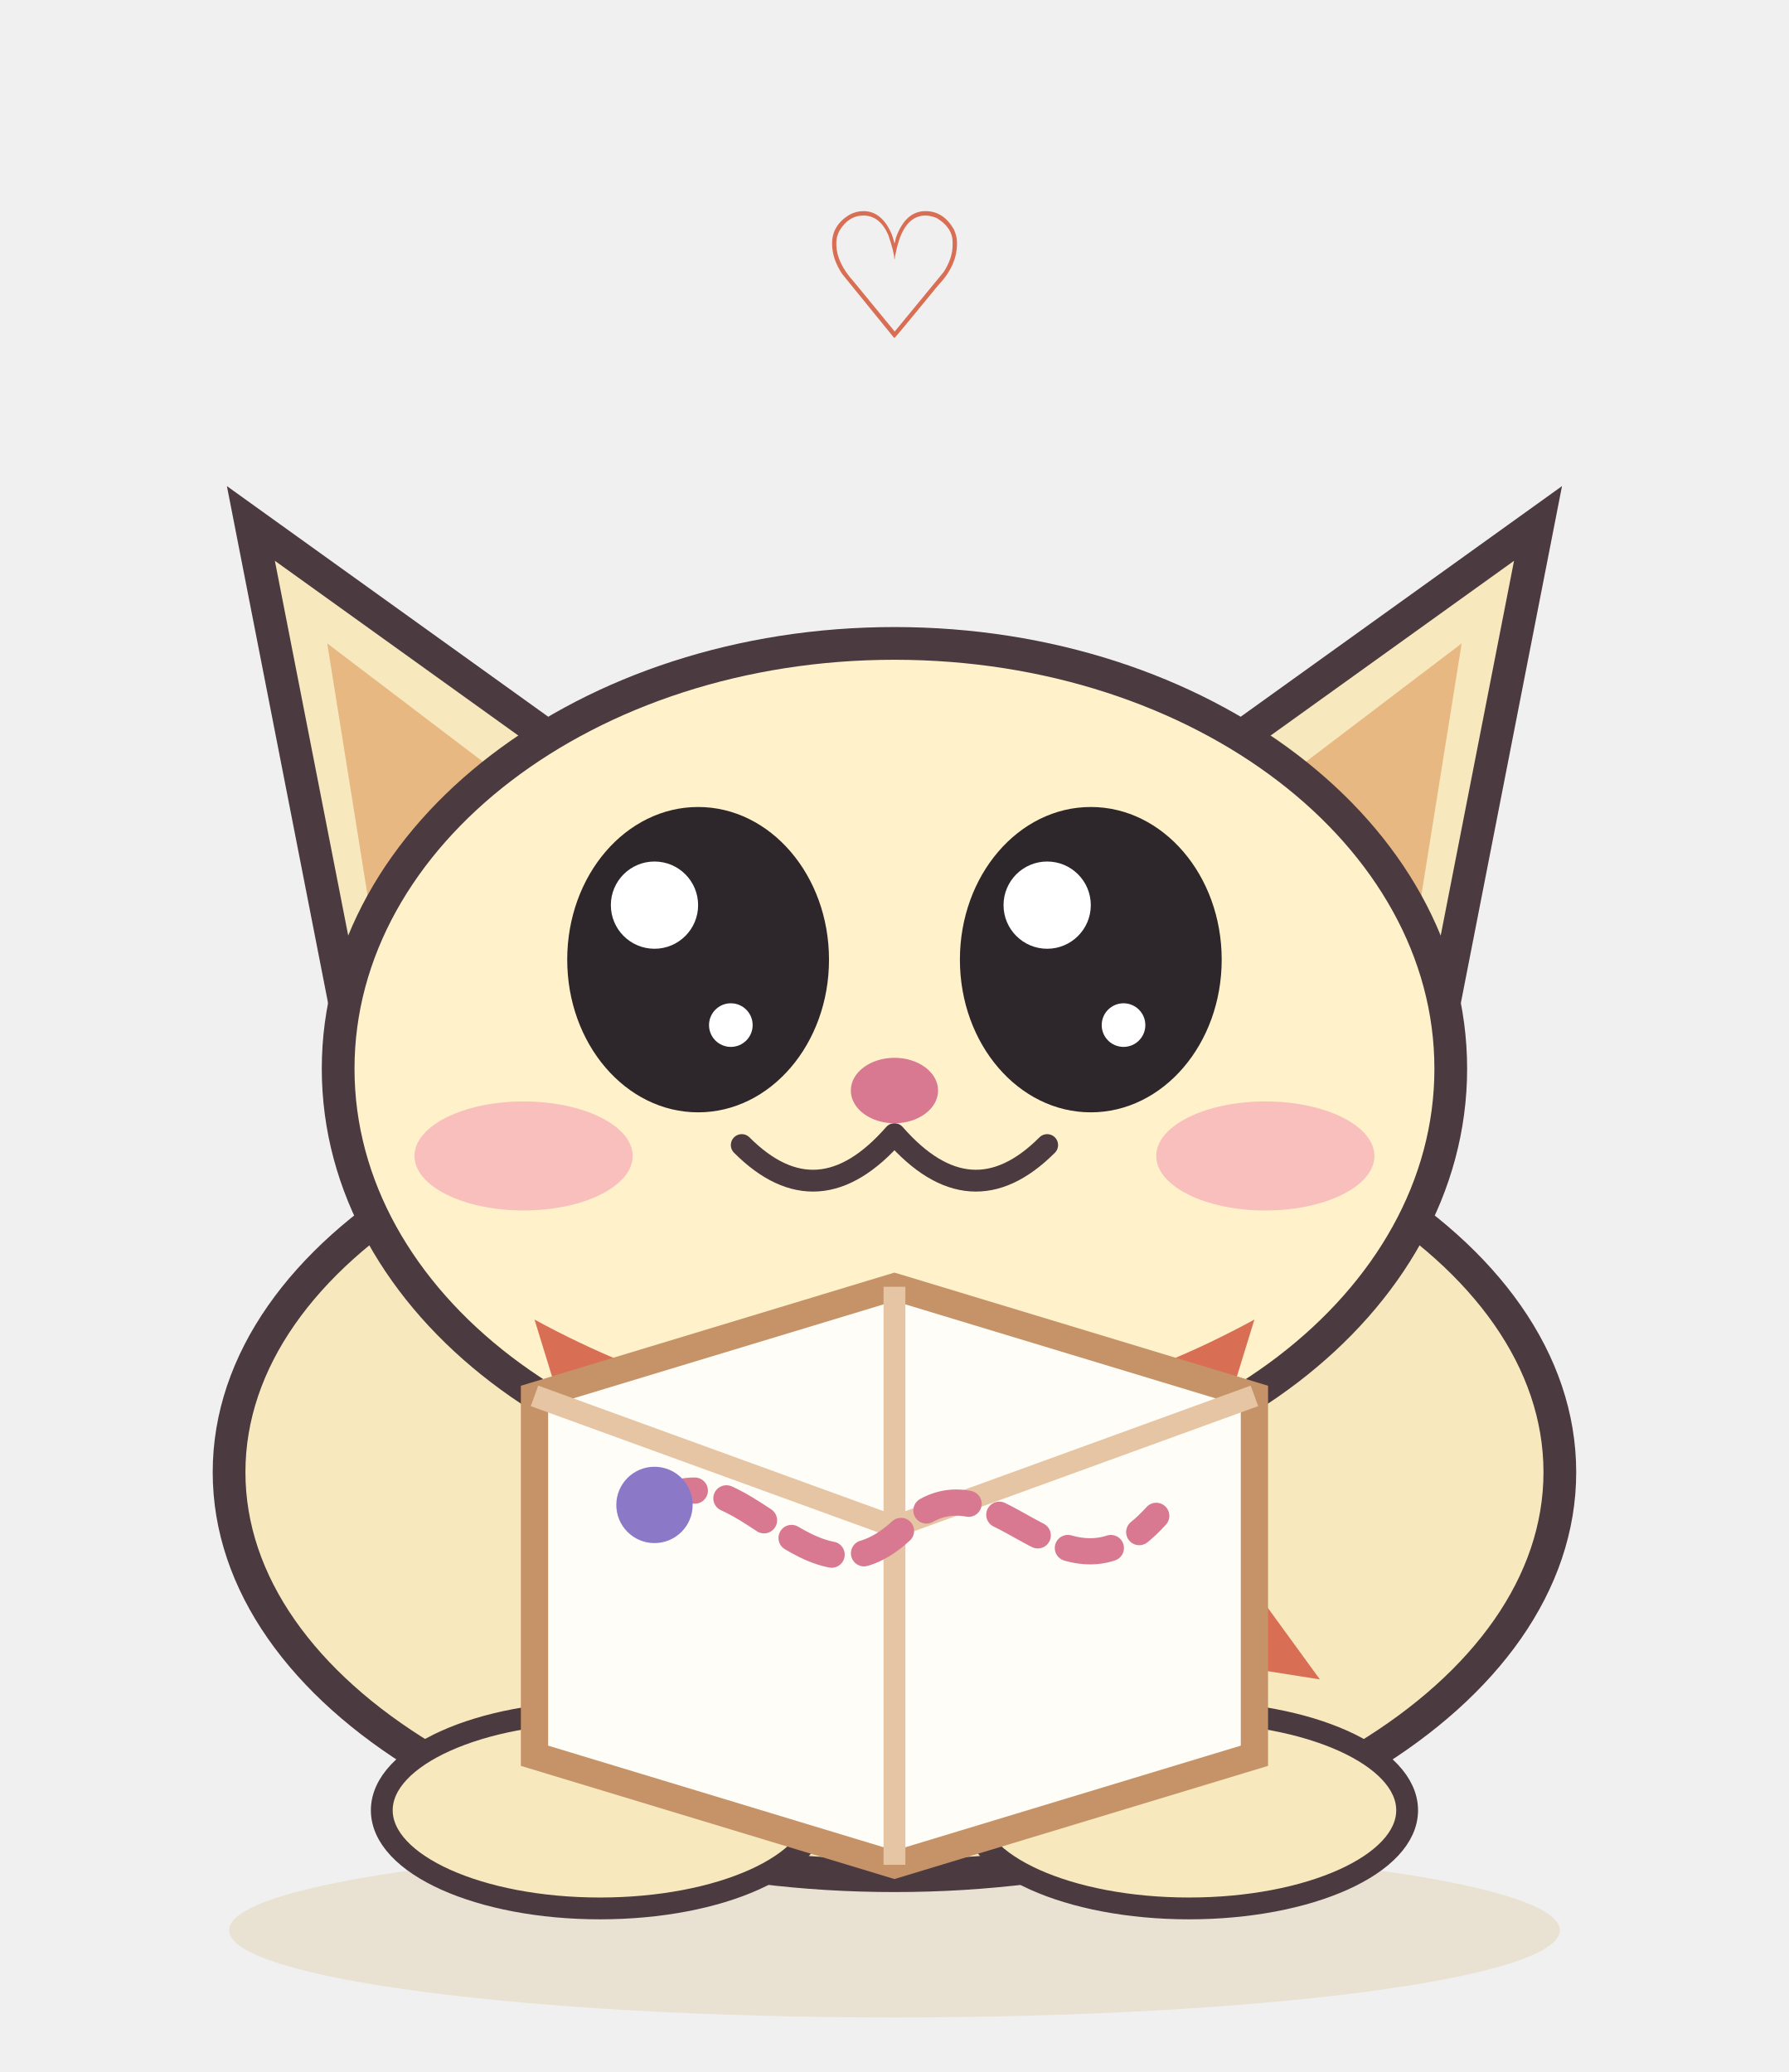
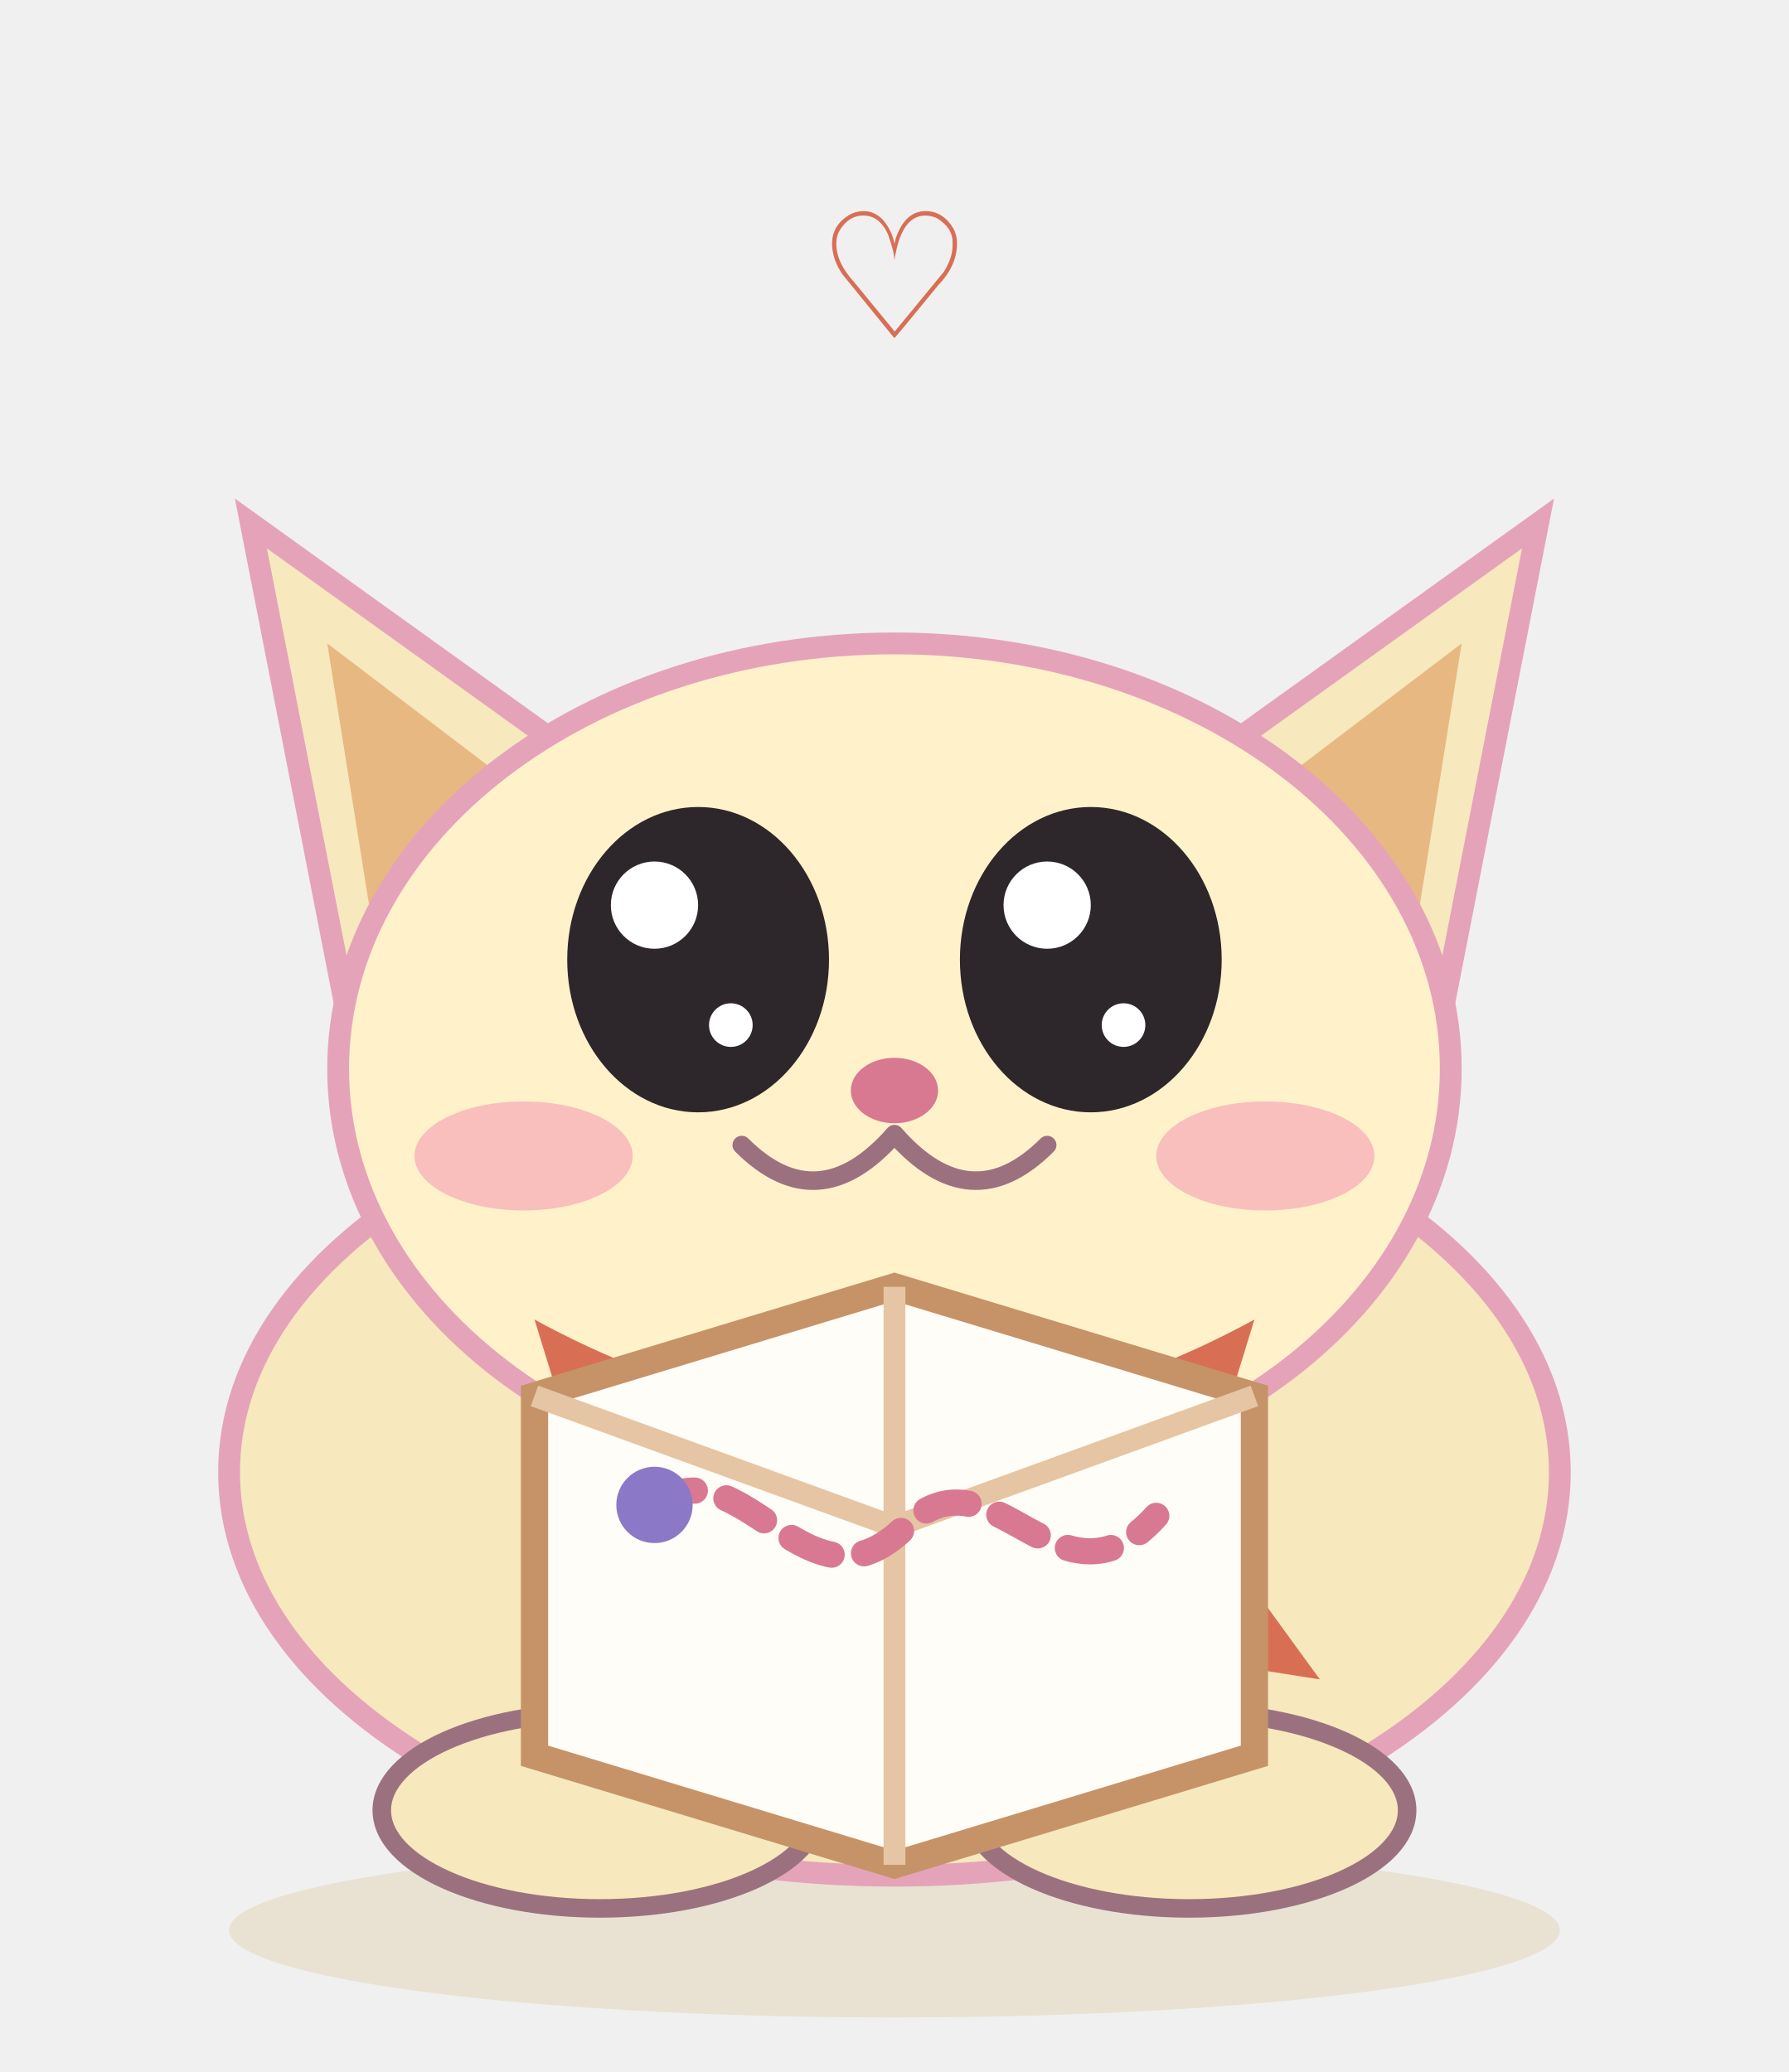
<svg xmlns="http://www.w3.org/2000/svg" viewBox="0 0 164 190" fill="none">
  <ellipse cx="82" cy="177" rx="61" ry="8" fill="#E5D8BF" opacity=".6" />
-   <ellipse cx="82" cy="135" rx="61" ry="37" fill="#F7E8BD" stroke="#4B3A40" stroke-width="3" />
-   <path d="M32 94L23 48L62 76ZM132 94L141 48L102 76Z" fill="#F7E8BD" stroke="#4B3A40" stroke-width="3" />
+   <ellipse cx="82" cy="135" rx="61" ry="37" fill="#F7E8BD" stroke="#E5A3BA" stroke-width="2" />
+   <path d="M32 94L23 48L62 76ZM132 94L141 48L102 76Z" fill="#F7E8BD" stroke="#E5A3BA" stroke-width="2" />
  <path d="M34 84L30 59L55 78ZM130 84L134 59L109 78Z" fill="#E8B882" />
-   <ellipse cx="82" cy="98" rx="51" ry="39" fill="#FFF2CA" stroke="#4B3A40" stroke-width="3" />
+   <ellipse cx="82" cy="98" rx="51" ry="39" fill="#FFF2CA" stroke="#E5A3BA" stroke-width="2" />
  <ellipse cx="64" cy="88" rx="12" ry="14" fill="#2D272C" />
  <ellipse cx="100" cy="88" rx="12" ry="14" fill="#2D272C" />
  <circle cx="60" cy="83" r="4" fill="white" />
  <circle cx="96" cy="83" r="4" fill="white" />
  <circle cx="67" cy="94" r="2" fill="white" />
  <circle cx="103" cy="94" r="2" fill="white" />
-   <path d="M82 104q-7 8-14 1M82 104q7 8 14 1" stroke="#4B3A40" stroke-width="2" stroke-linecap="round" fill="none" />
+   <path d="M82 104q-7 8-14 1M82 104q7 8 14 1" stroke="#9B7180" stroke-width="1.7" stroke-linecap="round" fill="none" />
  <ellipse cx="82" cy="100" rx="4" ry="3" fill="#D87891" />
  <ellipse cx="48" cy="106" rx="10" ry="5" fill="#F4A4B5" opacity=".65" />
  <ellipse cx="116" cy="106" rx="10" ry="5" fill="#F4A4B5" opacity=".65" />
  <path d="M49 121Q82 139 115 121L111 134Q82 146 53 134Z" fill="#D86F55" />
  <path d="M105 132l16 22-19-3z" fill="#D86F55" />
-   <ellipse cx="55" cy="166" rx="20" ry="9" fill="#F7E8BD" stroke="#4B3A40" stroke-width="2" />
-   <ellipse cx="109" cy="166" rx="20" ry="9" fill="#F7E8BD" stroke="#4B3A40" stroke-width="2" />
+   <ellipse cx="55" cy="166" rx="20" ry="9" fill="#F7E8BD" stroke="#9B7180" stroke-width="1.7" />
+   <ellipse cx="109" cy="166" rx="20" ry="9" fill="#F7E8BD" stroke="#9B7180" stroke-width="1.7" />
  <path d="M49 128L82 118L115 128V161L82 171L49 161Z" fill="#FFFDF7" stroke="#C69368" stroke-width="2.5" />
  <path d="M82 118V171M49 128L82 140L115 128" stroke="#E5C5A3" stroke-width="2" />
  <path d="M60 138C68 132 74 149 83 140C91 132 97 149 106 139" stroke="#D87991" stroke-width="2.4" stroke-linecap="round" stroke-dasharray="4 3" />
  <circle cx="60" cy="138" r="3.5" fill="#8B79C8" />
  <text x="82" y="31" text-anchor="middle" font-size="16" fill="#D86F55">♡</text>
</svg>
